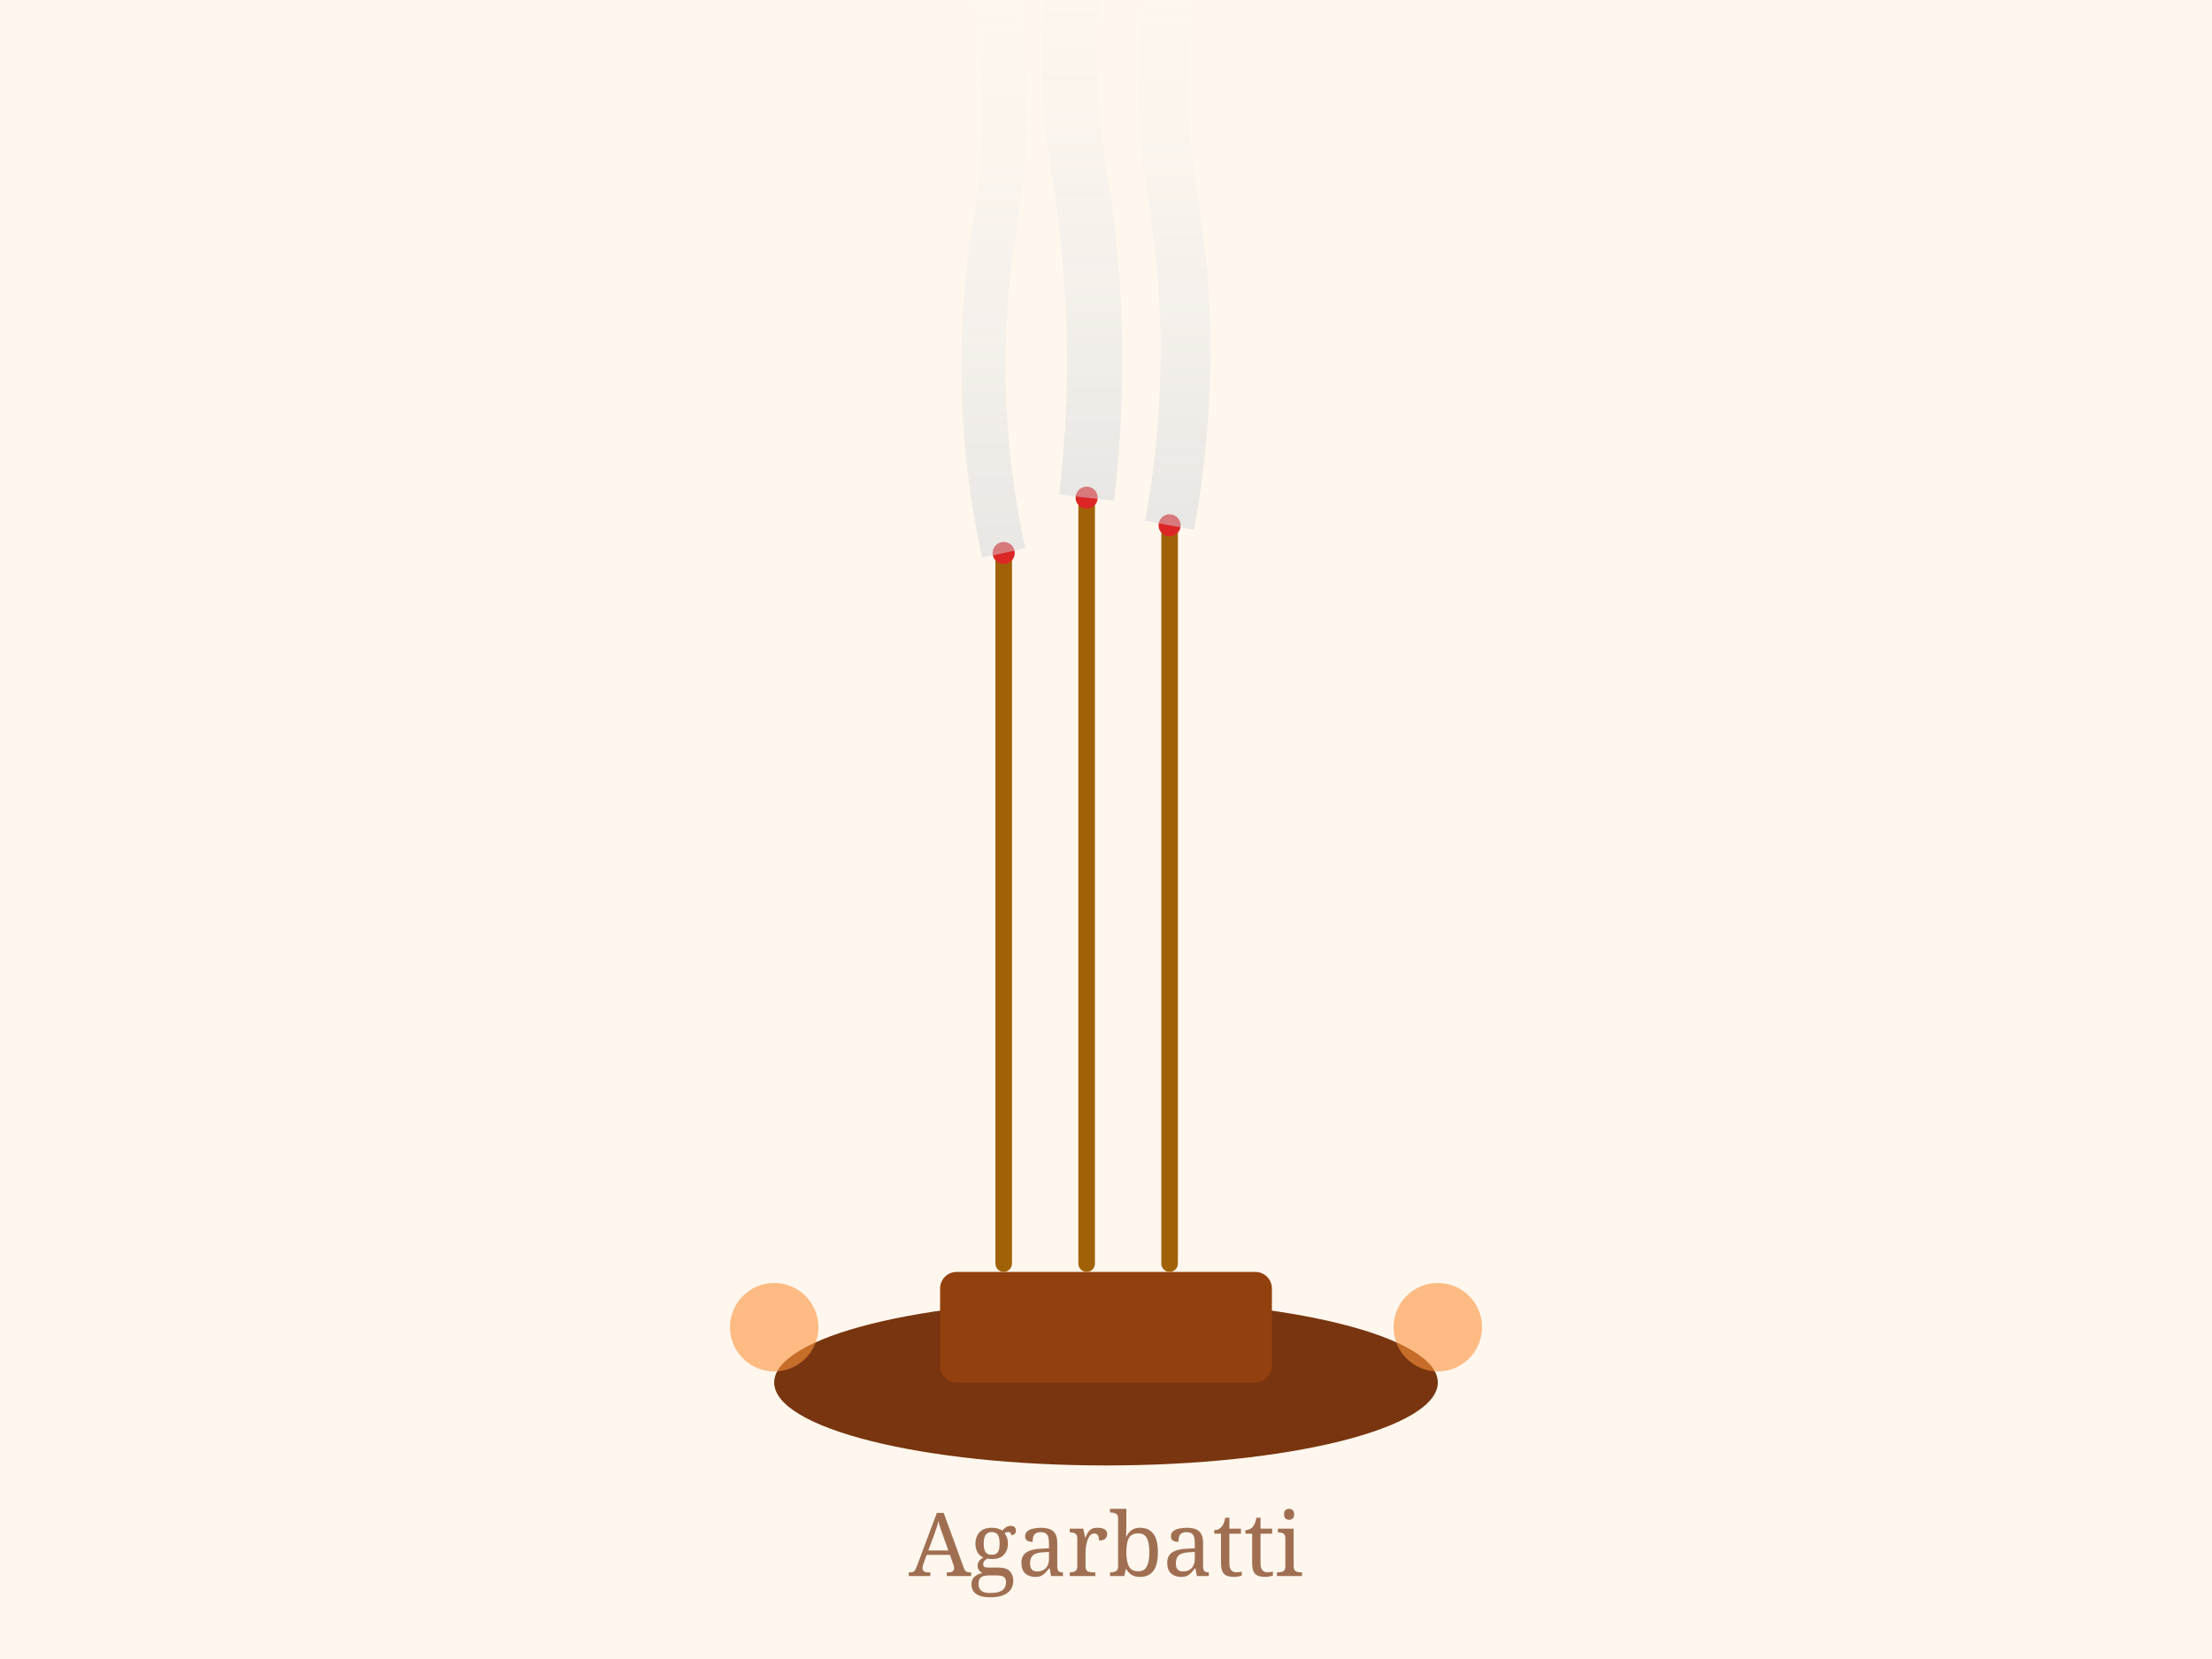
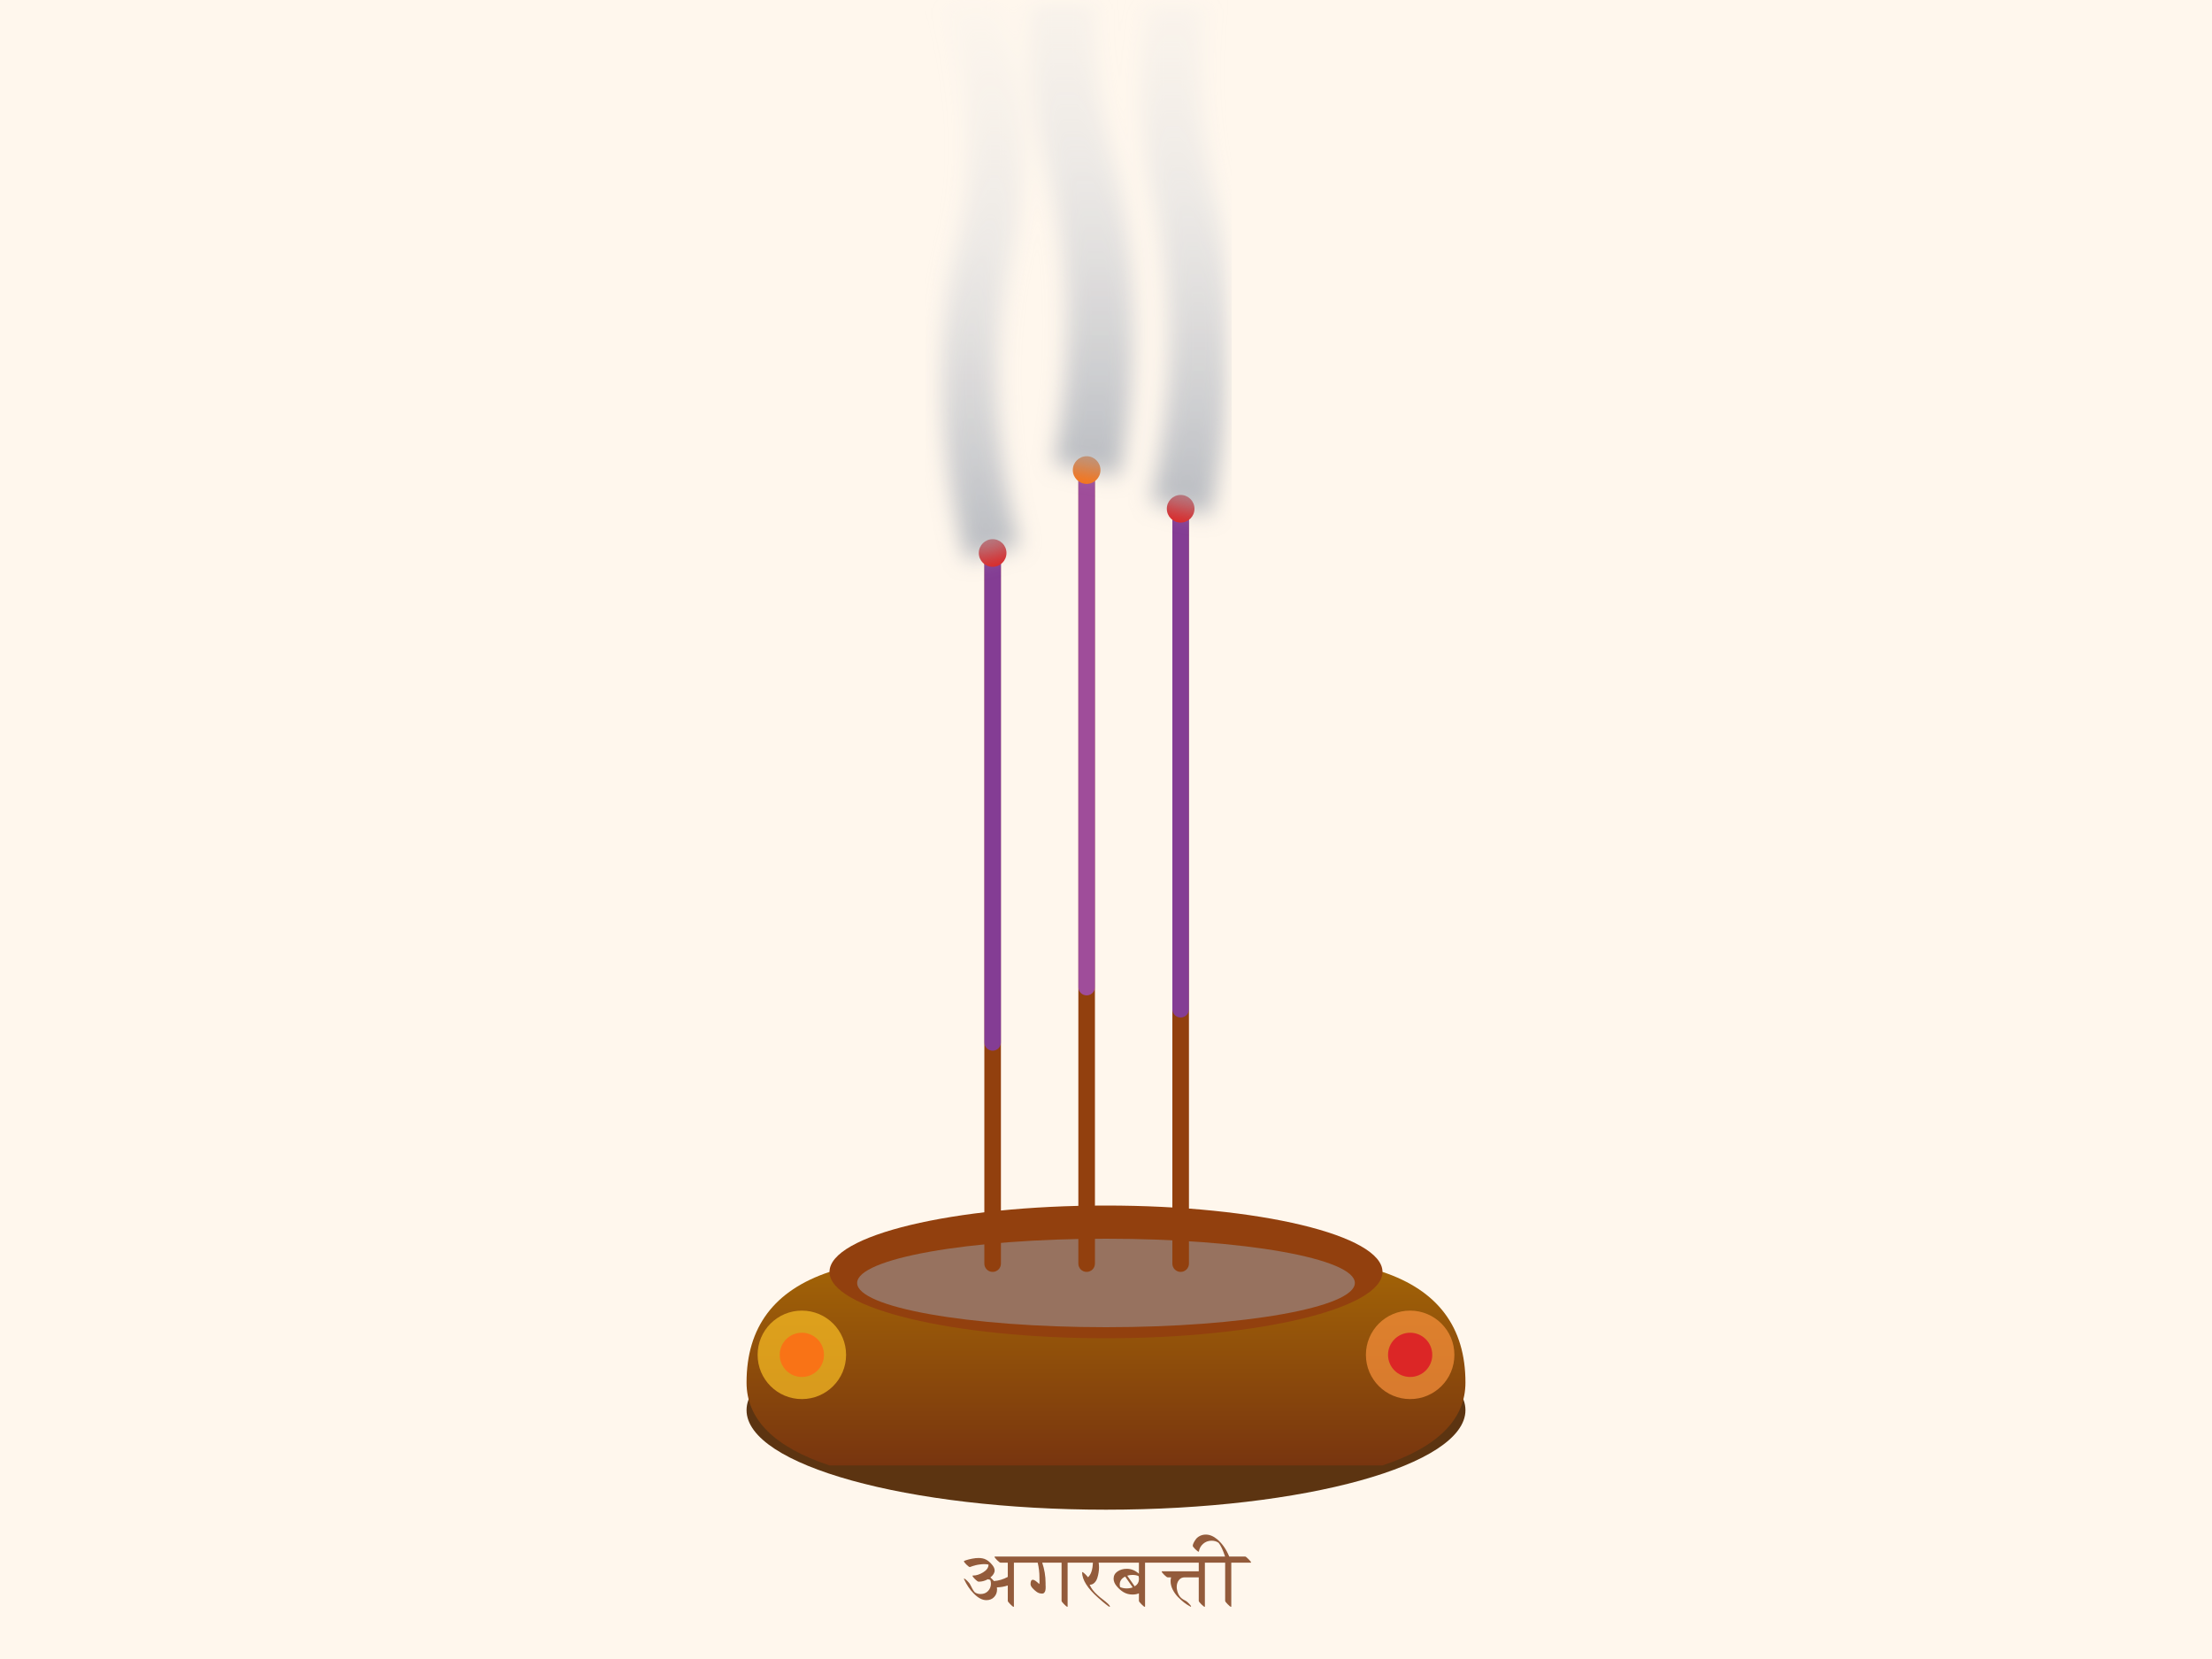
<svg xmlns="http://www.w3.org/2000/svg" width="400" height="300" viewBox="0 0 400 300">
  <defs>
    <linearGradient id="smoke" x1="0%" y1="100%" x2="0%" y2="0%">
-       <stop offset="0%" style="stop-color:#d1d5db;stop-opacity:0.8" />
-       <stop offset="50%" style="stop-color:#e5e7eb;stop-opacity:0.4" />
-       <stop offset="100%" style="stop-color:#f3f4f6;stop-opacity:0" />
+       <stop offset="0%" style="stop-color:#9ca3af;stop-opacity:0.7" />
+       <stop offset="50%" style="stop-color:#d1d5db;stop-opacity:0.4" />
+       <stop offset="100%" style="stop-color:#e5e7eb;stop-opacity:0" />
    </linearGradient>
+     <linearGradient id="holderGrad" x1="0%" y1="0%" x2="0%" y2="100%">
+       <stop offset="0%" style="stop-color:#a16207" />
+       <stop offset="100%" style="stop-color:#78350f" />
+     </linearGradient>
+     <filter id="smokeBlur">
+       <feGaussianBlur stdDeviation="2" />
+     </filter>
+     <style>
+       @keyframes smokeRise1 {
+         0% { transform: translateY(0) scaleX(1); opacity: 0; }
+         10% { opacity: 0.6; }
+         50% { transform: translateY(-40px) scaleX(1.2); opacity: 0.4; }
+         100% { transform: translateY(-90px) scaleX(1.5); opacity: 0; }
+       }
+       @keyframes smokeRise2 {
+         0% { transform: translateY(0) scaleX(1); opacity: 0; }
+         10% { opacity: 0.5; }
+         50% { transform: translateY(-50px) scaleX(1.3); opacity: 0.3; }
+         100% { transform: translateY(-100px) scaleX(1.6); opacity: 0; }
+       }
+       @keyframes smokeRise3 {
+         0% { transform: translateY(0) scaleX(1); opacity: 0; }
+         10% { opacity: 0.4; }
+         50% { transform: translateY(-45px) scaleX(1.1); opacity: 0.25; }
+         100% { transform: translateY(-95px) scaleX(1.4); opacity: 0; }
+       }
+       @keyframes emberGlow {
+         0%, 100% { opacity: 0.8; fill: #dc2626; }
+         50% { opacity: 1; fill: #f97316; }
+       }
+       .smoke1 { animation: smokeRise1 4s ease-out infinite; transform-origin: center bottom; }
+       .smoke2 { animation: smokeRise2 5s ease-out infinite 0.8s; transform-origin: center bottom; }
+       .smoke3 { animation: smokeRise3 4.5s ease-out infinite 1.5s; transform-origin: center bottom; }
+       .ember { animation: emberGlow 1.5s ease-in-out infinite; }
+     </style>
  </defs>
  <rect width="400" height="300" fill="#fff7ed" />
-   <ellipse cx="200" cy="250" rx="60" ry="15" fill="#78350f" />
-   <rect x="170" y="230" width="60" height="20" fill="#92400e" rx="3" />
+   <ellipse cx="200" cy="255" rx="65" ry="18" fill="#5c3411" />
+   <path d="M 135 250 Q 135 235, 150 230 L 250 230 Q 265 235, 265 250 L 265 250 Q 265 260, 250 265 L 150 265 Q 135 260, 135 250 Z" fill="url(#holderGrad)" />
+   <ellipse cx="200" cy="230" rx="50" ry="12" fill="#92400e" />
+   <ellipse cx="200" cy="232" rx="45" ry="8" fill="#9ca3af" opacity="0.5" />
  <g>
-     <rect x="180" y="100" width="3" height="130" fill="#a16207" rx="1.5" />
-     <circle cx="181.5" cy="100" r="2" fill="#dc2626" />
-     <rect x="195" y="90" width="3" height="140" fill="#a16207" rx="1.5" />
-     <circle cx="196.5" cy="90" r="2" fill="#dc2626" />
-     <rect x="210" y="95" width="3" height="135" fill="#a16207" rx="1.5" />
-     <circle cx="211.5" cy="95" r="2" fill="#dc2626" />
-     <path d="M 181.5 100 Q 175 70, 180 40 Q 185 10, 175 -20" fill="none" stroke="url(#smoke)" stroke-width="8" opacity="0.6" />
-     <path d="M 196.5 90 Q 200 60, 195 30 Q 190 0, 200 -30" fill="none" stroke="url(#smoke)" stroke-width="10" opacity="0.6" />
-     <path d="M 211.5 95 Q 217 65, 212 35 Q 207 5, 217 -25" fill="none" stroke="url(#smoke)" stroke-width="9" opacity="0.6" />
+     <rect x="178" y="100" width="3" height="130" fill="#92400e" rx="1.5" />
+     <rect x="178" y="100" width="3" height="90" fill="#7c3aed" opacity="0.6" rx="1.5" />
+     <circle class="ember" cx="179.5" cy="100" r="2.5" fill="#dc2626" />
+     <rect x="195" y="85" width="3" height="145" fill="#92400e" rx="1.5" />
+     <rect x="195" y="85" width="3" height="95" fill="#a855f7" opacity="0.6" rx="1.5" />
+     <circle class="ember" cx="196.5" cy="85" r="2.5" fill="#f97316" style="animation-delay: 0.3s" />
+     <rect x="212" y="92" width="3" height="138" fill="#92400e" rx="1.5" />
+     <rect x="212" y="92" width="3" height="92" fill="#7c3aed" opacity="0.6" rx="1.5" />
+     <circle class="ember" cx="213.5" cy="92" r="2.5" fill="#dc2626" style="animation-delay: 0.6s" />
+     <g filter="url(#smokeBlur)">
+       <path class="smoke1" d="M 179.5 100 Q 172 70, 178 45 Q 184 20, 172 -10" fill="none" stroke="url(#smoke)" stroke-width="10" />
+       <path class="smoke2" d="M 196.5 85 Q 202 55, 195 28 Q 188 0, 198 -25" fill="none" stroke="url(#smoke)" stroke-width="12" />
+       <path class="smoke3" d="M 213.5 92 Q 220 62, 214 35 Q 208 8, 218 -20" fill="none" stroke="url(#smoke)" stroke-width="11" />
+     </g>
  </g>
-   <circle cx="140" cy="240" r="8" fill="#fb923c" opacity="0.6" />
-   <circle cx="260" cy="240" r="8" fill="#fb923c" opacity="0.6" />
-   <text x="200" y="285" font-size="16" text-anchor="middle" fill="#78350f" font-family="serif" opacity="0.7">Agarbatti</text>
+   <circle cx="145" cy="245" r="8" fill="#fbbf24" opacity="0.7" />
+   <circle cx="145" cy="245" r="4" fill="#f97316" />
+   <circle cx="255" cy="245" r="8" fill="#fb923c" opacity="0.7" />
+   <circle cx="255" cy="245" r="4" fill="#dc2626" />
+   <text x="200" y="290" font-size="14" text-anchor="middle" fill="#78350f" font-family="serif" opacity="0.8">अगरबत्ती</text>
</svg>
